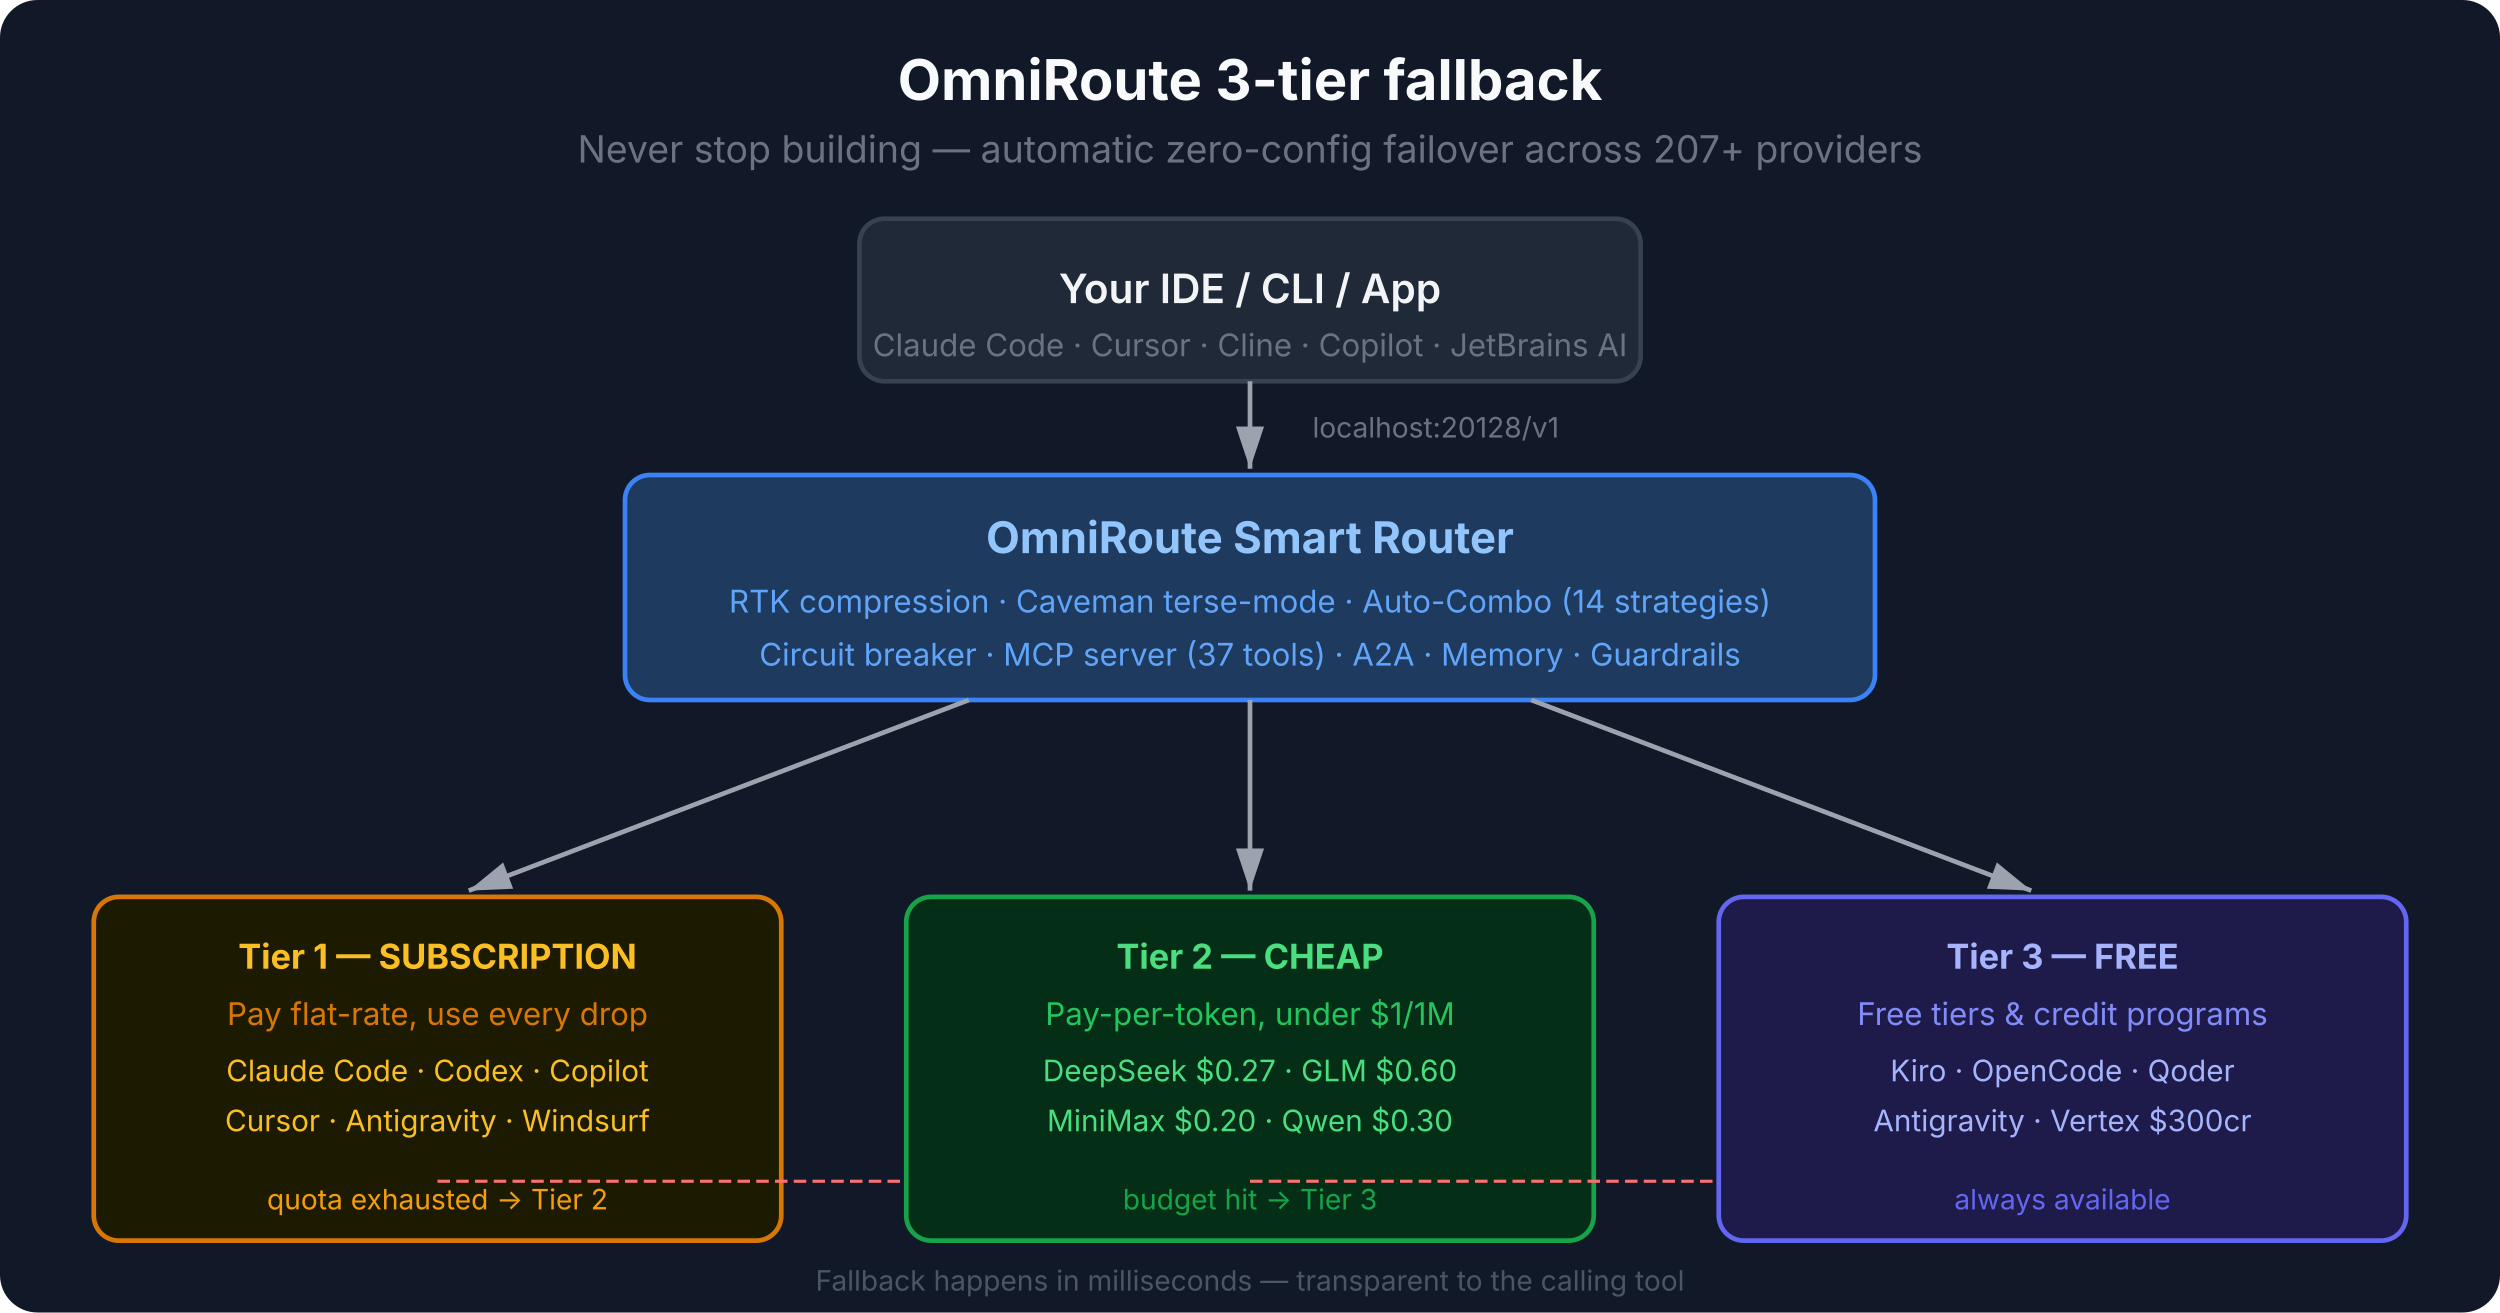
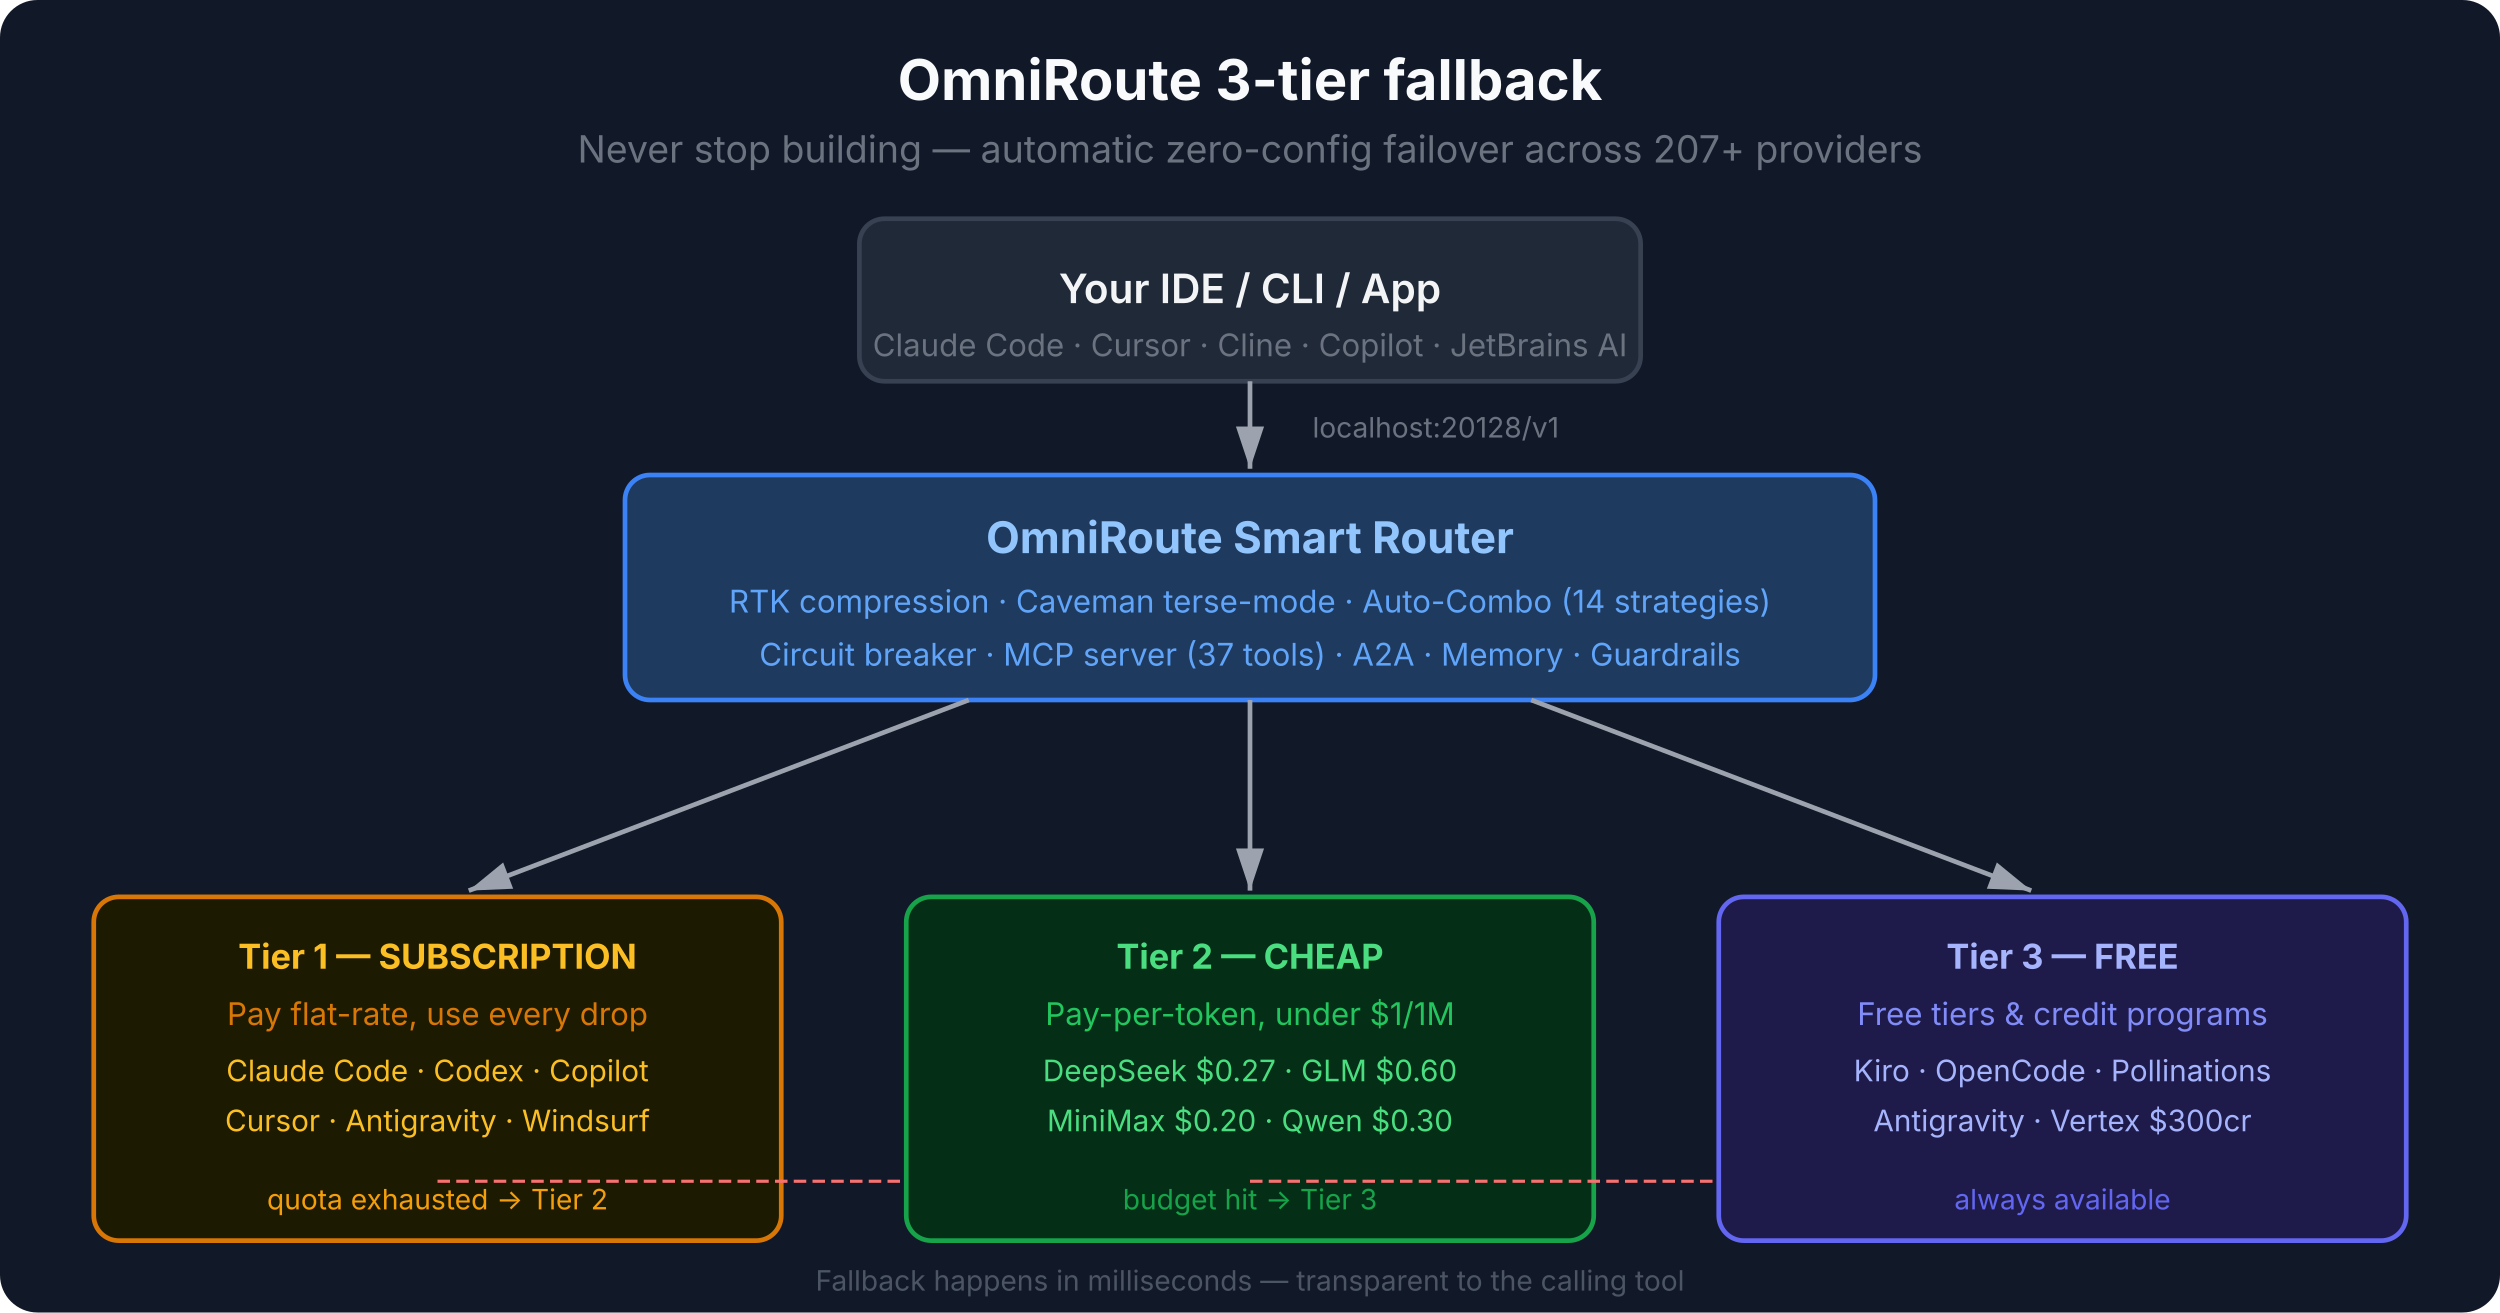
<svg xmlns="http://www.w3.org/2000/svg" viewBox="0 0 800 420" font-family="system-ui, -apple-system, sans-serif">
  <defs>
    <marker id="arrow-dark" markerWidth="10" markerHeight="10" refX="9" refY="3" orient="auto">
      <path d="M0,0 L0,6 L9,3 z" fill="#9ca3af" />
    </marker>
    <marker id="arrow-fallback-dark" markerWidth="10" markerHeight="10" refX="9" refY="3" orient="auto">
      <path d="M0,0 L0,6 L9,3 z" fill="#f87171" />
    </marker>
  </defs>
  <rect width="800" height="420" fill="#111827" rx="12" />
  <text x="400" y="32" text-anchor="middle" font-size="18" font-weight="700" fill="#f9fafb">OmniRoute 3-tier fallback</text>
  <text x="400" y="52" text-anchor="middle" font-size="12" fill="#6b7280">Never stop building — automatic zero-config failover across 207+ providers</text>
  <rect x="275" y="70" width="250" height="52" rx="8" fill="#1f2937" stroke="#374151" stroke-width="1.5" />
  <text x="400" y="97" text-anchor="middle" font-size="13" font-weight="600" fill="#f3f4f6">Your IDE / CLI / App</text>
  <text x="400" y="114" text-anchor="middle" font-size="10" fill="#6b7280">Claude Code · Cursor · Cline · Copilot · JetBrains AI</text>
  <line x1="400" y1="122" x2="400" y2="150" stroke="#9ca3af" stroke-width="1.5" marker-end="url(#arrow-dark)" />
  <text x="420" y="140" font-size="9" fill="#6b7280">localhost:20128/v1</text>
  <rect x="200" y="152" width="400" height="72" rx="8" fill="#1e3a5f" stroke="#3b82f6" stroke-width="1.5" />
  <text x="400" y="177" text-anchor="middle" font-size="14" font-weight="700" fill="#93c5fd">OmniRoute Smart Router</text>
  <text x="400" y="196" text-anchor="middle" font-size="10" fill="#60a5fa">RTK compression · Caveman terse-mode · Auto-Combo (14 strategies)</text>
  <text x="400" y="213" text-anchor="middle" font-size="10" fill="#60a5fa">Circuit breaker · MCP server (37 tools) · A2A · Memory · Guardrails</text>
  <line x1="310" y1="224" x2="150" y2="285" stroke="#9ca3af" stroke-width="1.5" marker-end="url(#arrow-dark)" />
  <line x1="400" y1="224" x2="400" y2="285" stroke="#9ca3af" stroke-width="1.5" marker-end="url(#arrow-dark)" />
  <line x1="490" y1="224" x2="650" y2="285" stroke="#9ca3af" stroke-width="1.5" marker-end="url(#arrow-dark)" />
  <rect x="30" y="287" width="220" height="110" rx="8" fill="#1c1a00" stroke="#d97706" stroke-width="1.5" />
  <text x="140" y="310" text-anchor="middle" font-size="11" font-weight="700" fill="#fbbf24">Tier 1 — SUBSCRIPTION</text>
  <text x="140" y="328" text-anchor="middle" font-size="10" fill="#d97706">Pay flat-rate, use every drop</text>
  <text x="140" y="346" text-anchor="middle" font-size="9.5" fill="#fbbf24">Claude Code · Codex · Copilot</text>
  <text x="140" y="362" text-anchor="middle" font-size="9.5" fill="#fbbf24">Cursor · Antigravity · Windsurf</text>
  <text x="140" y="387" text-anchor="middle" font-size="9" fill="#f59e0b">quota exhausted → Tier 2</text>
  <line x1="140" y1="378" x2="300" y2="378" stroke="#f87171" stroke-width="1" stroke-dasharray="4,2" marker-end="url(#arrow-fallback-dark)" />
  <rect x="290" y="287" width="220" height="110" rx="8" fill="#052e16" stroke="#16a34a" stroke-width="1.5" />
  <text x="400" y="310" text-anchor="middle" font-size="11" font-weight="700" fill="#4ade80">Tier 2 — CHEAP</text>
  <text x="400" y="328" text-anchor="middle" font-size="10" fill="#22c55e">Pay-per-token, under $1/1M</text>
  <text x="400" y="346" text-anchor="middle" font-size="9.5" fill="#4ade80">DeepSeek $0.27 · GLM $0.60</text>
  <text x="400" y="362" text-anchor="middle" font-size="9.5" fill="#4ade80">MiniMax $0.20 · Qwen $0.30</text>
  <text x="400" y="387" text-anchor="middle" font-size="9" fill="#16a34a">budget hit → Tier 3</text>
  <line x1="400" y1="378" x2="560" y2="378" stroke="#f87171" stroke-width="1" stroke-dasharray="4,2" marker-end="url(#arrow-fallback-dark)" />
  <rect x="550" y="287" width="220" height="110" rx="8" fill="#1e1b4b" stroke="#6366f1" stroke-width="1.5" />
  <text x="660" y="310" text-anchor="middle" font-size="11" font-weight="700" fill="#a5b4fc">Tier 3 — FREE</text>
  <text x="660" y="328" text-anchor="middle" font-size="10" fill="#818cf8">Free tiers &amp; credit programs</text>
-   <text x="660" y="346" text-anchor="middle" font-size="9.5" fill="#a5b4fc">Kiro · OpenCode · Qoder</text>
+   <text x="660" y="346" text-anchor="middle" font-size="9.5" fill="#a5b4fc">Kiro · OpenCode · Pollinations</text>
  <text x="660" y="362" text-anchor="middle" font-size="9.5" fill="#a5b4fc">Antigravity · Vertex $300cr</text>
  <text x="660" y="387" text-anchor="middle" font-size="9" fill="#6366f1">always available</text>
  <text x="400" y="413" text-anchor="middle" font-size="9" fill="#4b5563">Fallback happens in milliseconds — transparent to the calling tool</text>
</svg>
